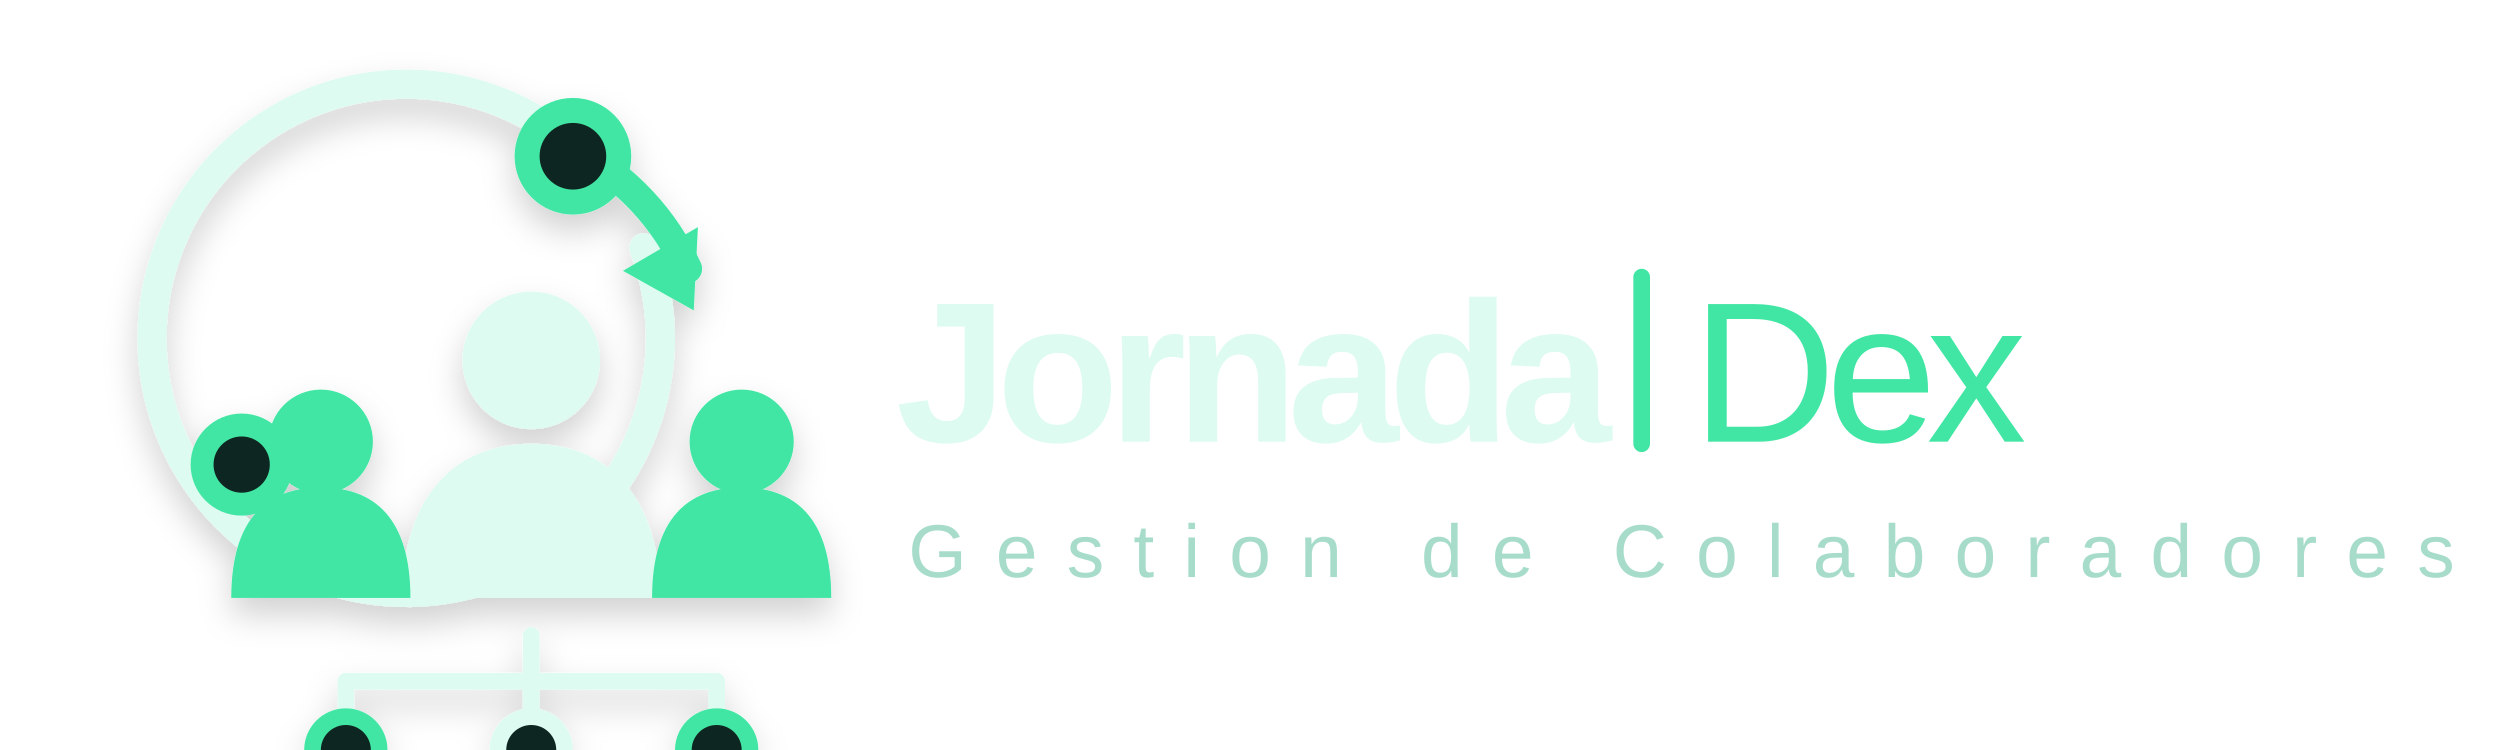
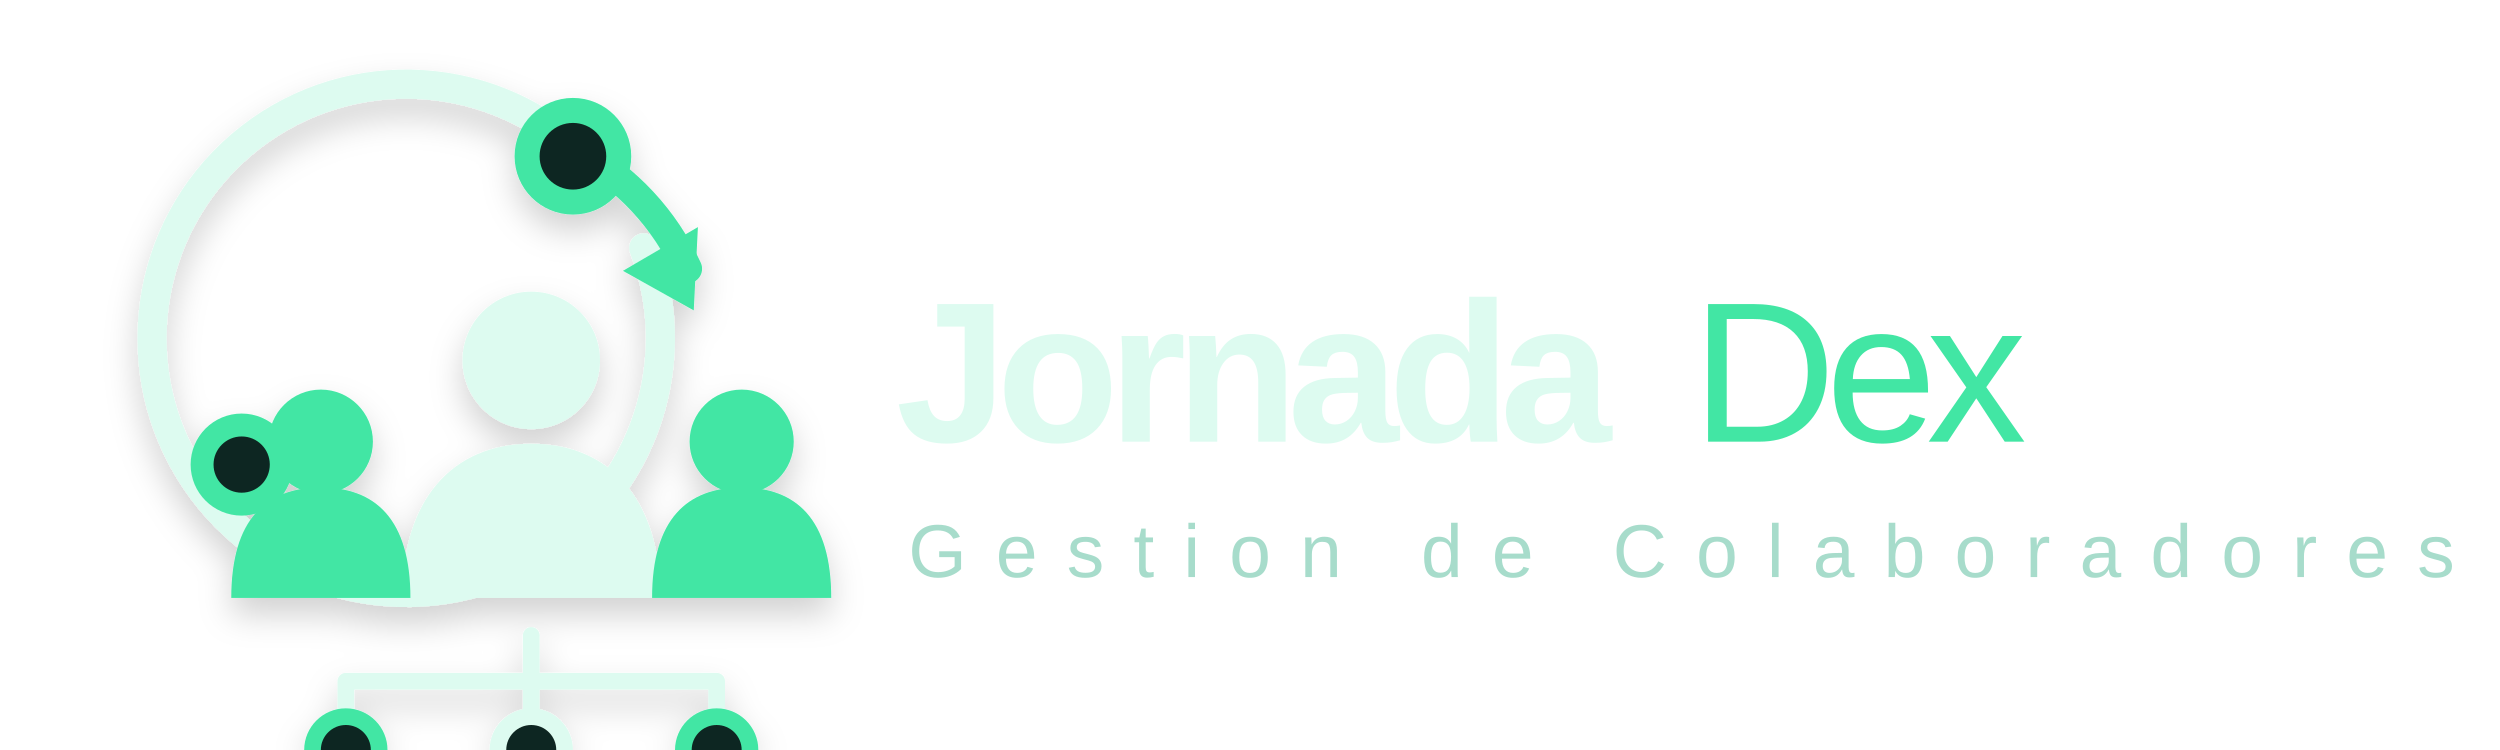
<svg xmlns="http://www.w3.org/2000/svg" viewBox="0 0 1200 360" role="img" aria-labelledby="title desc">
  <defs>
    <linearGradient id="cyanGreen" x1="0" y1="0" x2="1" y2="1">
      <stop offset="0%" stop-color="#42E6A4" />
      <stop offset="100%" stop-color="#00C9FF" />
    </linearGradient>
    <linearGradient id="greenCyan" x1="0" y1="1" x2="1" y2="0">
      <stop offset="0%" stop-color="#DDFBF0" />
      <stop offset="100%" stop-color="#42E6A4" />
    </linearGradient>
    <filter id="softShadow" x="-20%" y="-20%" width="140%" height="140%">
      <feDropShadow dx="0" dy="8" stdDeviation="8" flood-color="#061816" flood-opacity="0.18" />
    </filter>
  </defs>
  <rect width="1200" height="360" fill="none" />
  <g transform="translate(80 55)" filter="url(#softShadow)">
    <path d="M198 18 A122 122 0 1 0 229 64" fill="none" stroke="#DDFBF0" stroke-width="14" stroke-linecap="round" />
    <path d="M198 18 A122 122 0 0 1 250 74" fill="none" stroke="#42E6A4" stroke-width="14" stroke-linecap="round" />
    <path d="M255 54 L253 94 L219 75 Z" fill="#42E6A4" />
    <circle cx="195" cy="20" r="22" fill="#102521" stroke="#42E6A4" stroke-width="12" />
    <circle cx="36" cy="168" r="19" fill="#102521" stroke="#42E6A4" stroke-width="11" />
    <circle cx="175" cy="118" r="33" fill="#DDFBF0" />
    <path d="M113 232 C113 185 137 158 175 158 C213 158 237 185 237 232 Z" fill="#DDFBF0" />
    <circle cx="74" cy="157" r="25" fill="#42E6A4" />
    <path d="M31 232 C31 194 48 179 74 179 C100 179 117 194 117 232 Z" fill="#42E6A4" />
    <circle cx="276" cy="157" r="25" fill="#42E6A4" />
    <path d="M233 232 C233 194 250 179 276 179 C302 179 319 194 319 232 Z" fill="#42E6A4" />
    <path d="M175 250 V288 M175 272 H86 V305 M175 272 H264 V305" fill="none" stroke="#DDFBF0" stroke-width="8" stroke-linecap="round" stroke-linejoin="round" />
    <circle cx="86" cy="305" r="16" fill="#102521" stroke="#42E6A4" stroke-width="8" />
    <circle cx="175" cy="305" r="16" fill="#102521" stroke="#DDFBF0" stroke-width="8" />
    <circle cx="264" cy="305" r="16" fill="#102521" stroke="#42E6A4" stroke-width="8" />
  </g>
  <g transform="translate(430 137)">
    <text x="0" y="75" font-family="Montserrat, Poppins, Avenir Next, Arial, sans-serif" font-size="96" font-weight="800" letter-spacing="-5" fill="#DDFBF0">Jornada</text>
    <text x="382" y="75" font-family="Montserrat, Poppins, Avenir Next, Arial, sans-serif" font-size="96" font-weight="400" letter-spacing="-5" fill="#42E6A4">Dex</text>
-     <line x1="358" y1="-4" x2="358" y2="76" stroke="#42E6A4" stroke-width="8" stroke-linecap="round" />
    <text x="6" y="140" font-family="Montserrat, Poppins, Avenir Next, Arial, sans-serif" font-size="36" font-weight="400" letter-spacing="14" fill="#A7DCCB">Gestion de Colaboradores</text>
  </g>
</svg>
